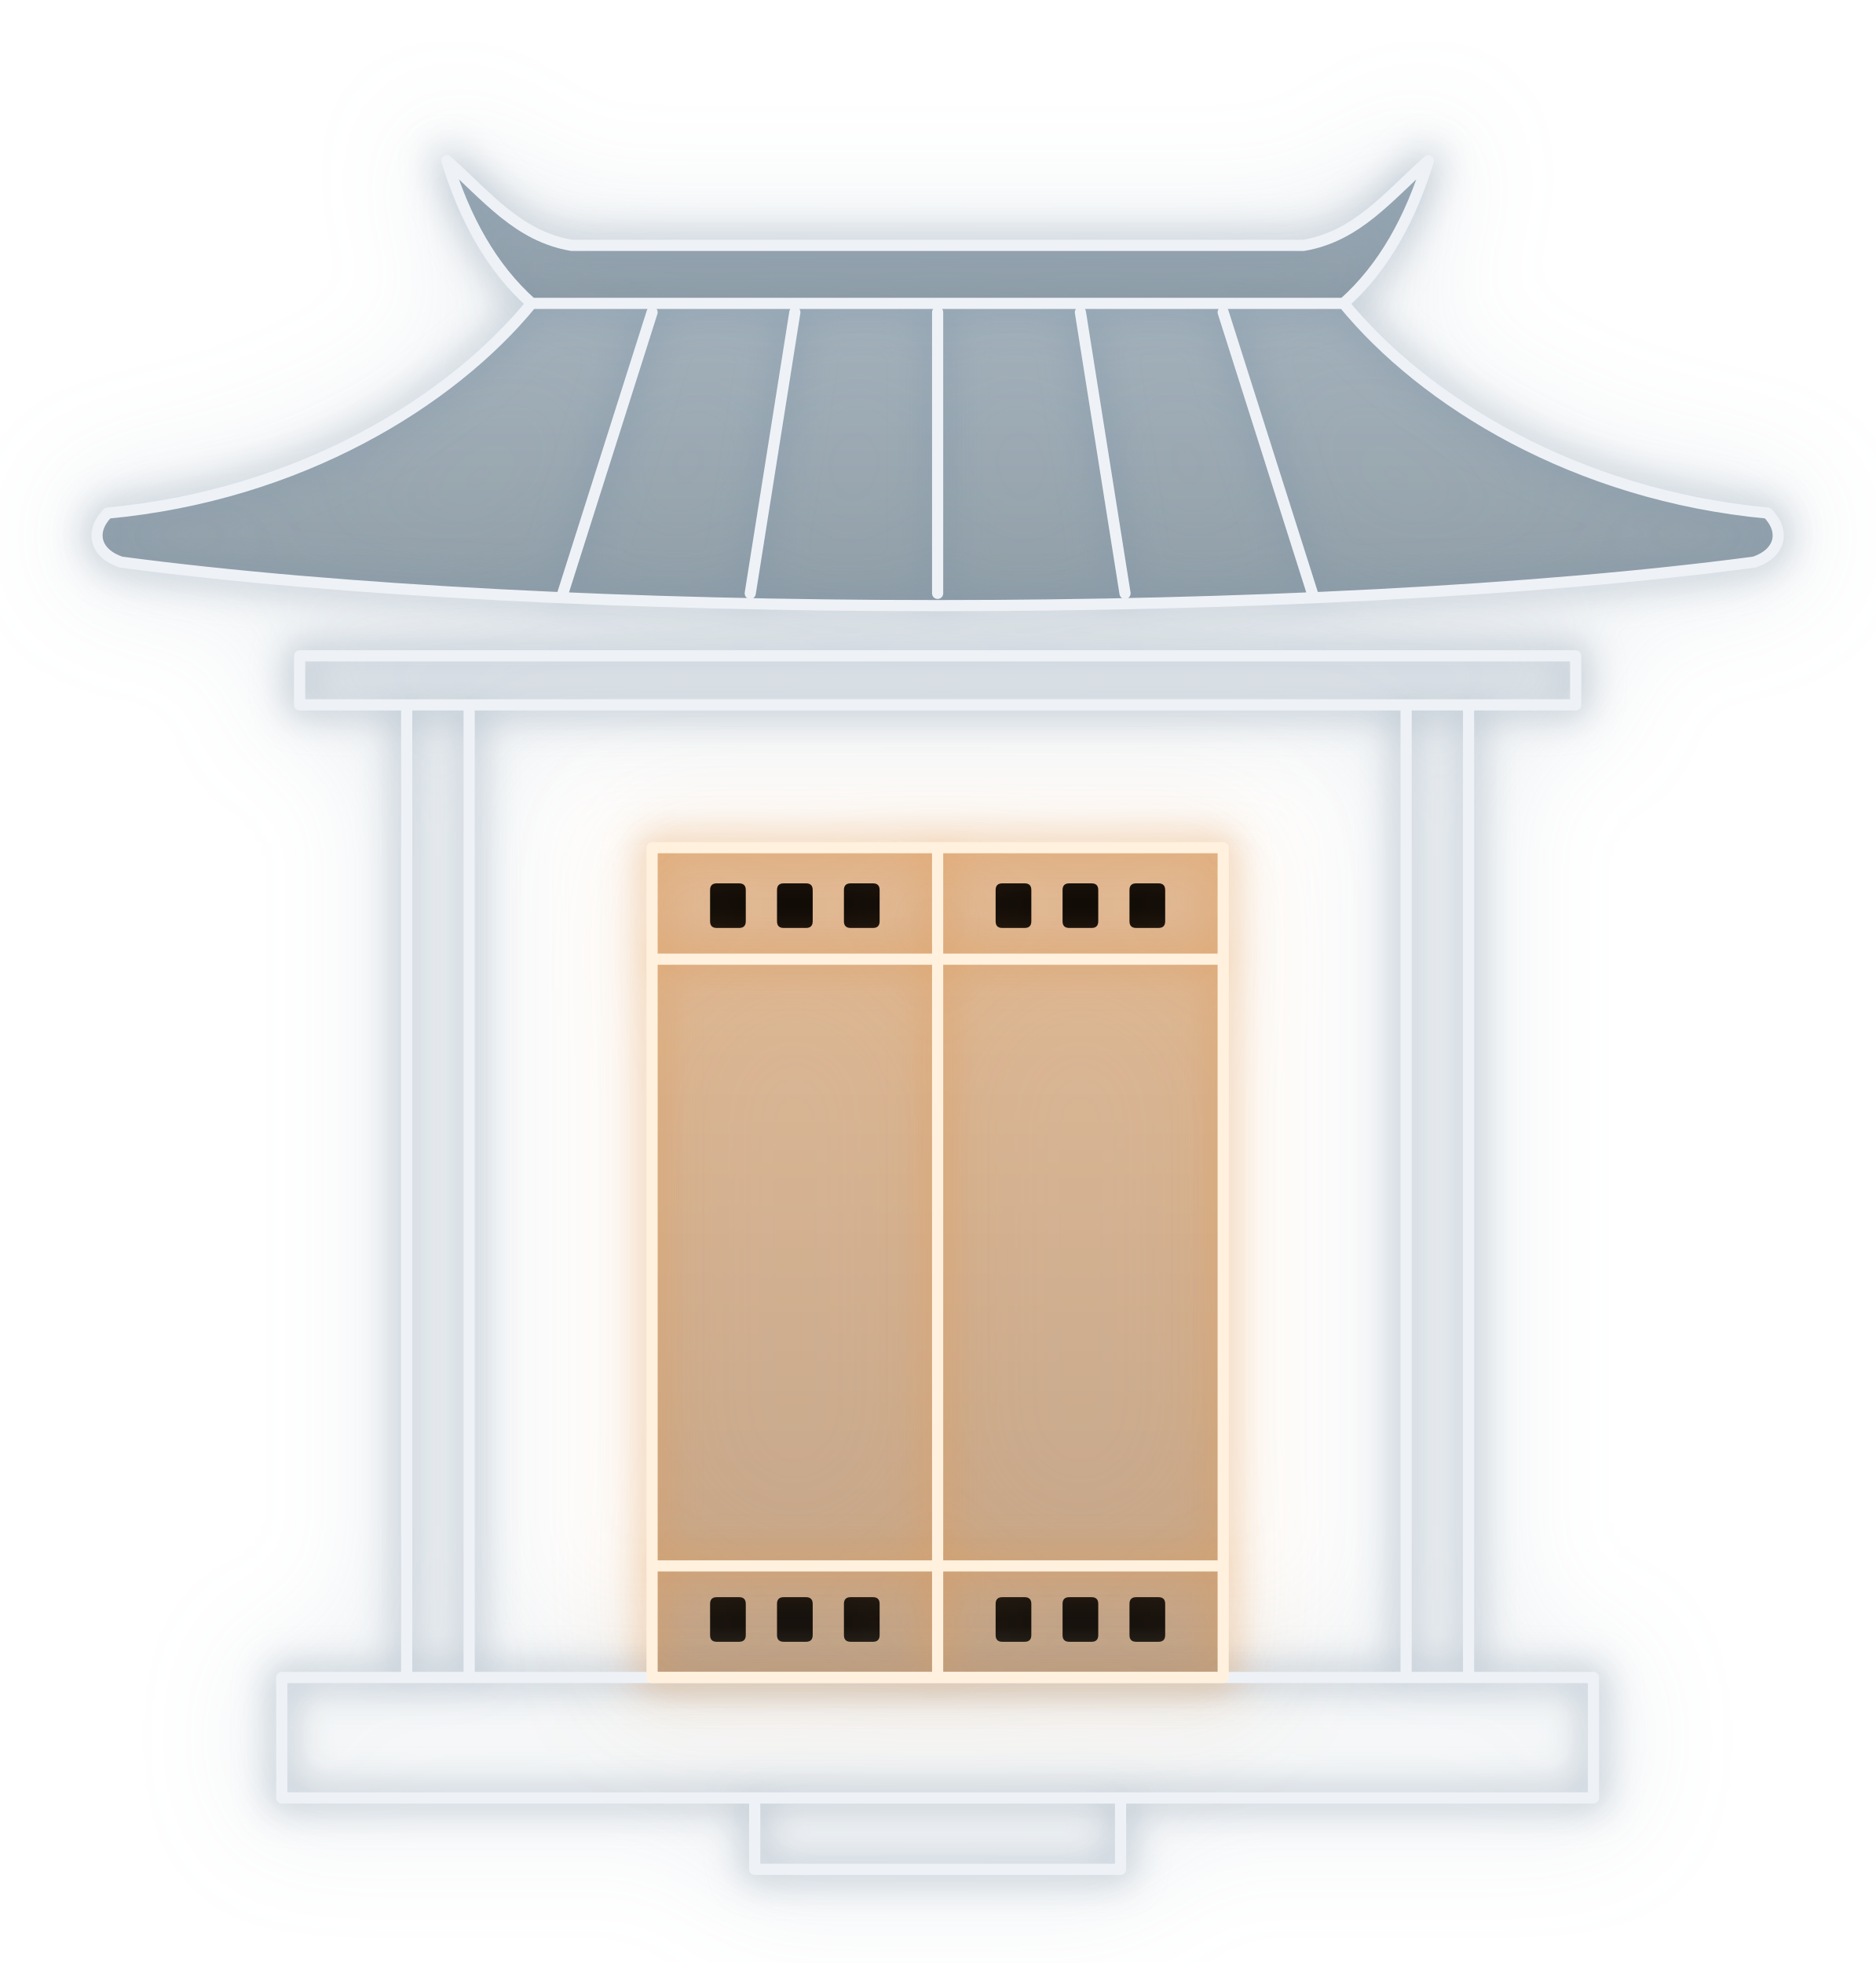
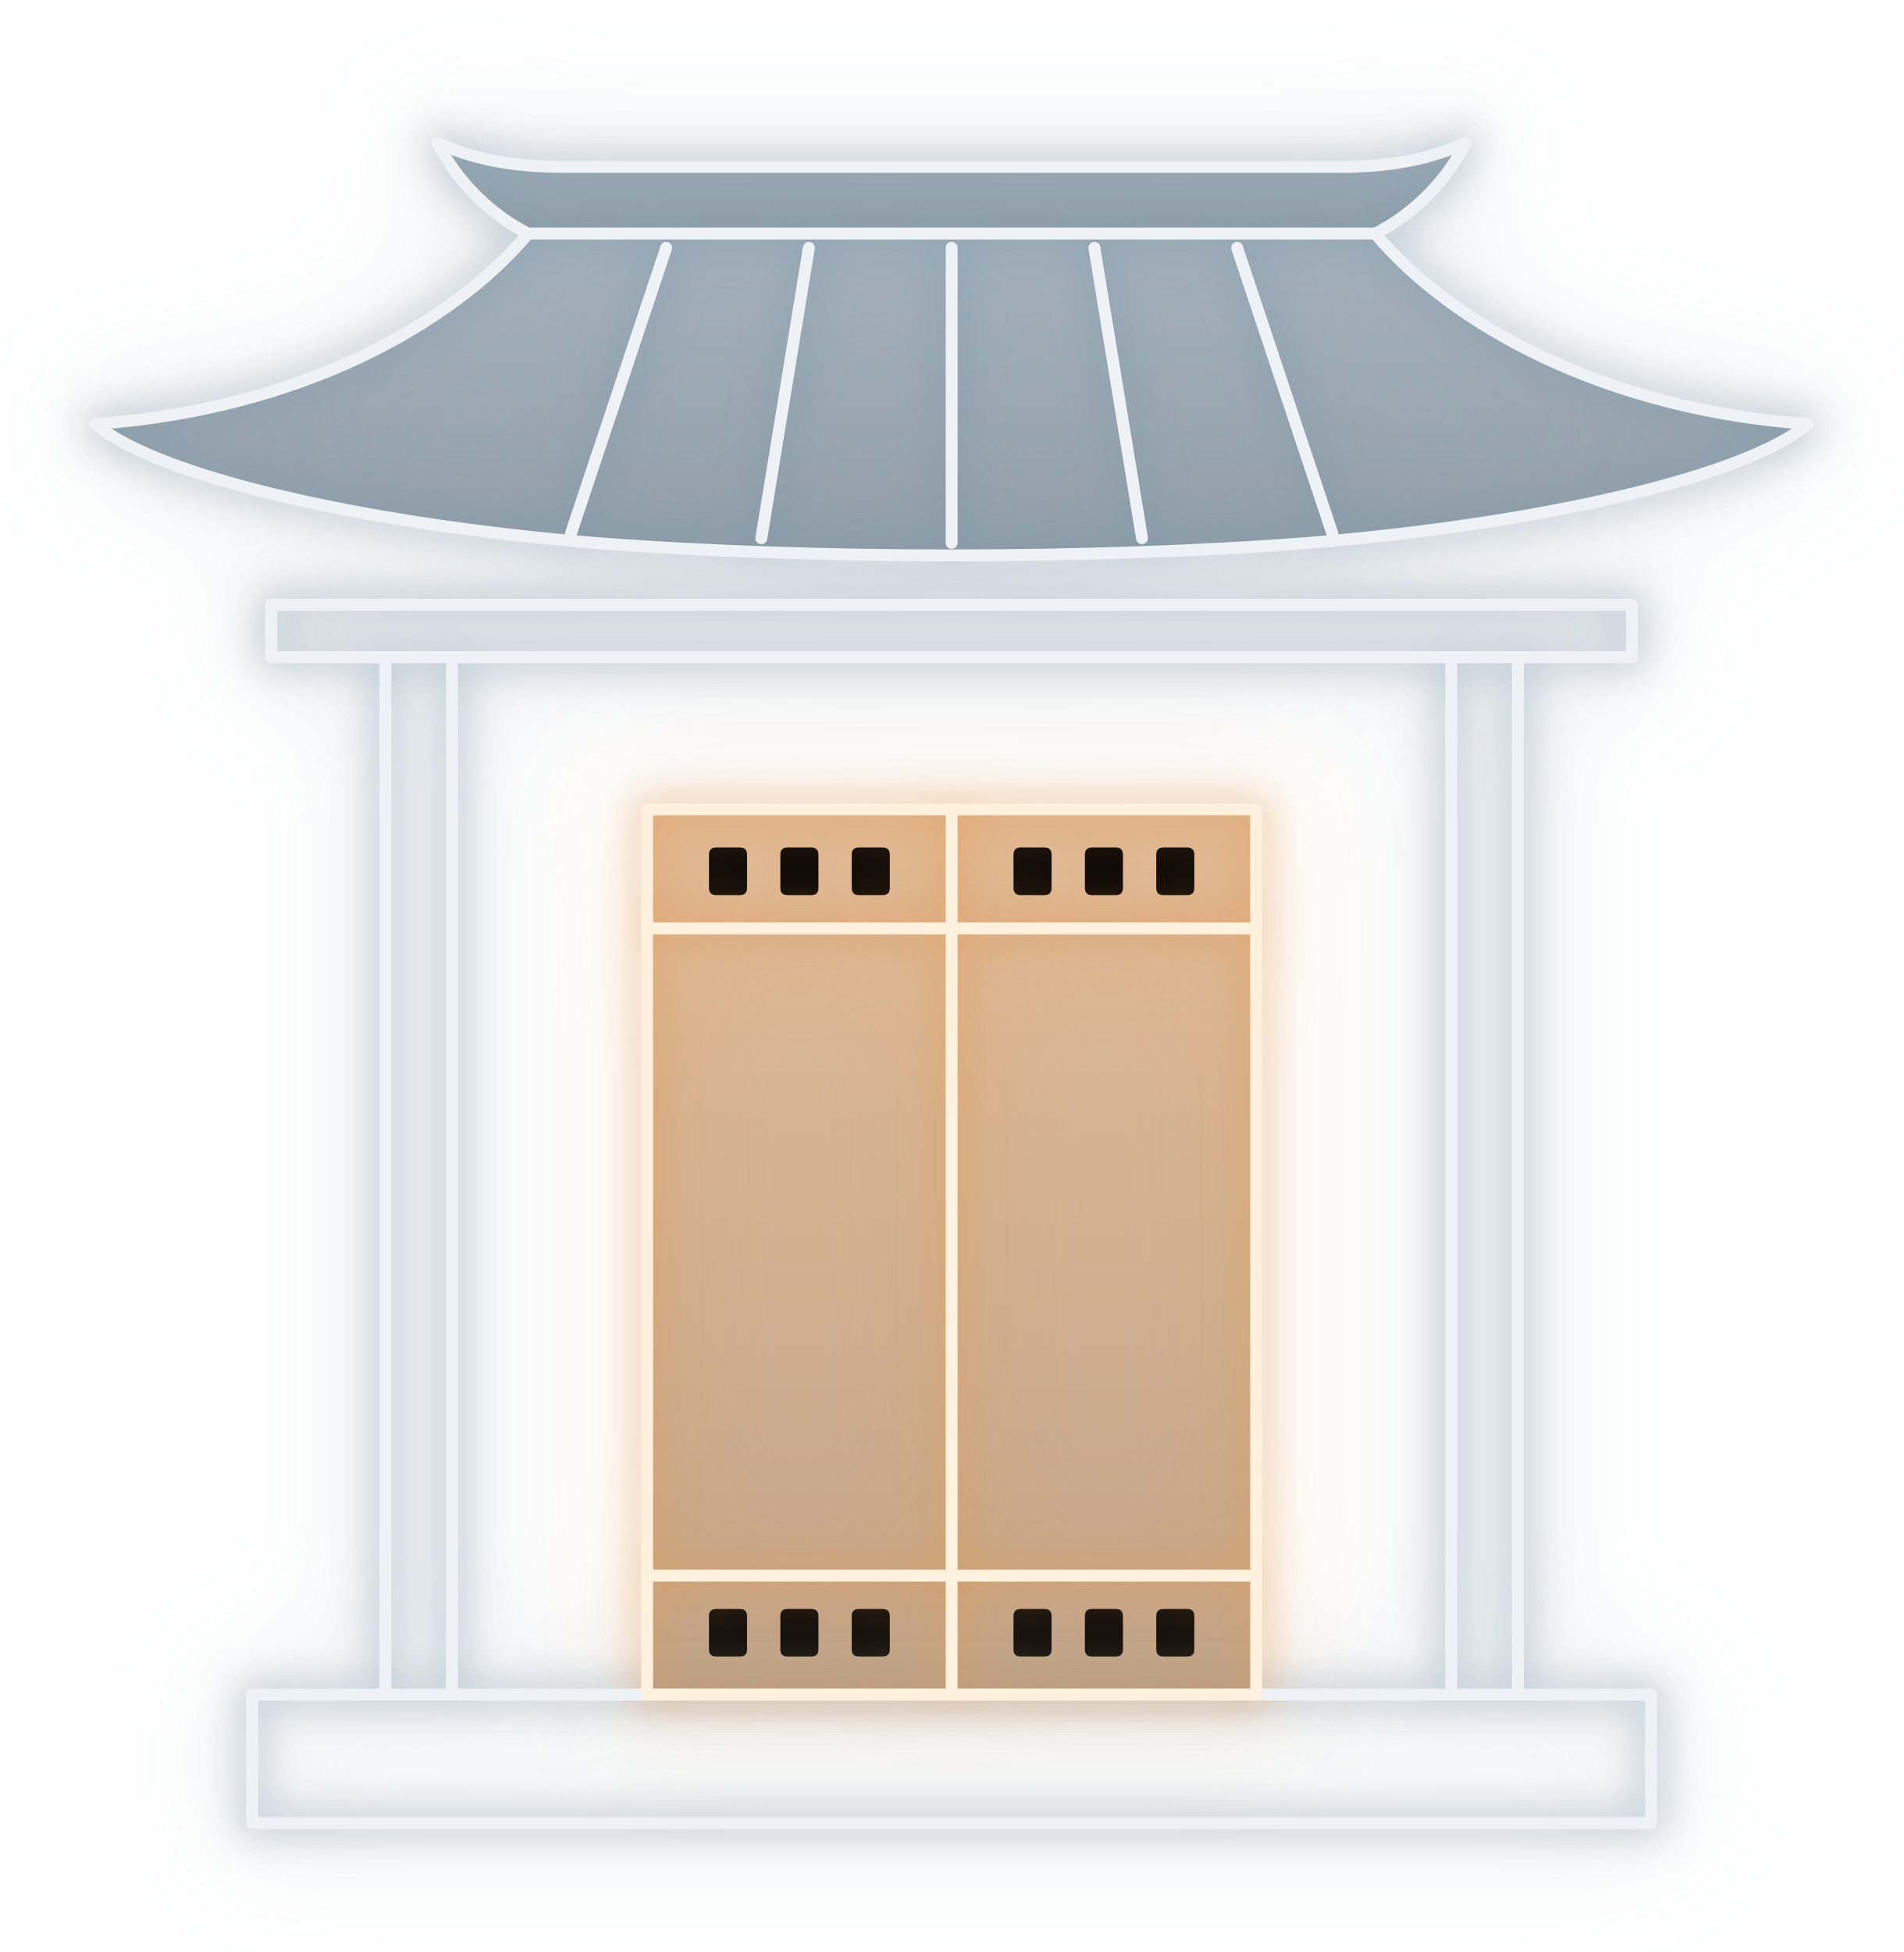
- <svg xmlns="http://www.w3.org/2000/svg" viewBox="80 40 840 880" width="512" height="536">
+ <svg xmlns="http://www.w3.org/2000/svg" viewBox="100 80 800 820" width="512" height="525">
  <defs>
    <filter id="near" filterUnits="userSpaceOnUse" x="0" y="0" width="1000" height="1000">
      <feGaussianBlur stdDeviation="8.0" />
    </filter>
    <filter id="far" filterUnits="userSpaceOnUse" x="0" y="0" width="1000" height="1000">
      <feGaussianBlur stdDeviation="25.0" />
    </filter>
    <linearGradient id="roof" x1="0" y1="0" x2="0" y2="1">
      <stop offset="0" stop-color="#5E7688" />
      <stop offset="1" stop-color="#38505F" />
    </linearGradient>
    <linearGradient id="door" x1="0" y1="0" x2="0" y2="1">
      <stop offset="0" stop-color="#C98443" />
      <stop offset="1" stop-color="#8E5A2A" />
    </linearGradient>
  </defs>
  <g stroke="none" opacity="0.55">
-     <path fill="url(#roof)" d="M318 176 C282 220 214 262 128 270 C120 278 122 288 134 292 C330 318 670 318 866 292 C878 288 880 278 872 270 C786 262 718 220 682 176 Z" />
-     <path fill="url(#roof)" d="M318 176 C300 160 288 138 280 112 C298 128 312 146 336 150 L664 150 C688 146 702 128 720 112 C712 138 700 160 682 176 Z" />
+     <path fill="url(#roof)" d="M322 178 C290 216 226 252 140 258 C166 280 252 300 350 308 C440 315 560 315 650 308 C748 300 834 280 860 258 C774 252 710 216 678 178 Z" />
+     <path fill="url(#roof)" d="M322 178 C306 170 292 156 284 140 C300 147 316 150 338 150 L662 150 C684 150 700 147 716 140 C708 156 694 170 678 178 Z" />
    <path fill="url(#door)" d="M372 420 L628 420 L628 792 L372 792 Z" />
  </g>
  <path fill="#000" d="M401 436 L411 436 Q414 436 414 439 L414 453 Q414 456 411 456 L401 456 Q398 456 398 453 L398 439 Q398 436 401 436 ZM401 756 L411 756 Q414 756 414 759 L414 773 Q414 776 411 776 L401 776 Q398 776 398 773 L398 759 Q398 756 401 756 ZM431 436 L441 436 Q444 436 444 439 L444 453 Q444 456 441 456 L431 456 Q428 456 428 453 L428 439 Q428 436 431 436 ZM431 756 L441 756 Q444 756 444 759 L444 773 Q444 776 441 776 L431 776 Q428 776 428 773 L428 759 Q428 756 431 756 ZM461 436 L471 436 Q474 436 474 439 L474 453 Q474 456 471 456 L461 456 Q458 456 458 453 L458 439 Q458 436 461 436 ZM461 756 L471 756 Q474 756 474 759 L474 773 Q474 776 471 776 L461 776 Q458 776 458 773 L458 759 Q458 756 461 756 ZM529 436 L539 436 Q542 436 542 439 L542 453 Q542 456 539 456 L529 456 Q526 456 526 453 L526 439 Q526 436 529 436 ZM529 756 L539 756 Q542 756 542 759 L542 773 Q542 776 539 776 L529 776 Q526 776 526 773 L526 759 Q526 756 529 756 ZM559 436 L569 436 Q572 436 572 439 L572 453 Q572 456 569 456 L559 456 Q556 456 556 453 L556 439 Q556 436 559 436 ZM559 756 L569 756 Q572 756 572 759 L572 773 Q572 776 569 776 L559 776 Q556 776 556 773 L556 759 Q556 756 559 756 ZM589 436 L599 436 Q602 436 602 439 L602 453 Q602 456 599 456 L589 456 Q586 456 586 453 L586 439 Q586 436 589 436 ZM589 756 L599 756 Q602 756 602 759 L602 773 Q602 776 599 776 L589 776 Q586 776 586 773 L586 759 Q586 756 589 756 Z" />
  <g fill="none" stroke-linejoin="round" stroke-linecap="round">
-     <path d="M318 176 C300 160 288 138 280 112 C298 128 312 146 336 150 L664 150 C688 146 702 128 720 112 C712 138 700 160 682 176 Z M318 176 C282 220 214 262 128 270 C120 278 122 288 134 292 M682 176 C718 220 786 262 872 270 C880 278 878 288 866 292 M134 292 C330 318 670 318 866 292 M372 180 L332 306M436 180 L416 306M500 180 L500 306M564 180 L584 306M628 180 L668 306 M214 334 L786 334 L786 356 L214 356 Z M262 356 L262 792 M290 356 L290 792 M710 356 L710 792 M738 356 L738 792 M206 792 L794 792 L794 846 L206 846 Z M418 846 L418 878 L582 878 L582 846" stroke="#7F95A8" stroke-width="25.0" opacity="0.16" filter="url(#far)" />
-     <path d="M318 176 C300 160 288 138 280 112 C298 128 312 146 336 150 L664 150 C688 146 702 128 720 112 C712 138 700 160 682 176 Z M318 176 C282 220 214 262 128 270 C120 278 122 288 134 292 M682 176 C718 220 786 262 872 270 C880 278 878 288 866 292 M134 292 C330 318 670 318 866 292 M372 180 L332 306M436 180 L416 306M500 180 L500 306M564 180 L584 306M628 180 L668 306 M214 334 L786 334 L786 356 L214 356 Z M262 356 L262 792 M290 356 L290 792 M710 356 L710 792 M738 356 L738 792 M206 792 L794 792 L794 846 L206 846 Z M418 846 L418 878 L582 878 L582 846" stroke="#7F95A8" stroke-width="11.0" opacity="0.45" filter="url(#near)" />
+     <path d="M322 178 C306 170 292 156 284 140 C300 147 316 150 338 150 L662 150 C684 150 700 147 716 140 C708 156 694 170 678 178 Z M322 178 C290 216 226 252 140 258 M678 178 C710 216 774 252 860 258 M140 258 C166 280 252 300 350 308 C440 315 560 315 650 308 C748 300 834 280 860 258 M380 184 L340 304M440 184 L420 306M500 184 L500 308M560 184 L580 306M620 184 L660 304 M214 334 L786 334 L786 356 L214 356 Z M262 356 L262 792 M290 356 L290 792 M710 356 L710 792 M738 356 L738 792 M206 792 L794 792 L794 846 L206 846 Z" stroke="#7F95A8" stroke-width="25.0" opacity="0.16" filter="url(#far)" />
+     <path d="M322 178 C306 170 292 156 284 140 C300 147 316 150 338 150 L662 150 C684 150 700 147 716 140 C708 156 694 170 678 178 Z M322 178 C290 216 226 252 140 258 M678 178 C710 216 774 252 860 258 M140 258 C166 280 252 300 350 308 C440 315 560 315 650 308 C748 300 834 280 860 258 M380 184 L340 304M440 184 L420 306M500 184 L500 308M560 184 L580 306M620 184 L660 304 M214 334 L786 334 L786 356 L214 356 Z M262 356 L262 792 M290 356 L290 792 M710 356 L710 792 M738 356 L738 792 M206 792 L794 792 L794 846 L206 846 Z" stroke="#7F95A8" stroke-width="11.0" opacity="0.45" filter="url(#near)" />
    <path d="M372 420 L628 420 L628 792 L372 792 Z M500 420 L500 792 M372 470 L628 470 M372 742 L628 742" stroke="#E09A55" stroke-width="25.0" opacity="0.16" filter="url(#far)" />
    <path d="M372 420 L628 420 L628 792 L372 792 Z M500 420 L500 792 M372 470 L628 470 M372 742 L628 742" stroke="#E09A55" stroke-width="11.0" opacity="0.45" filter="url(#near)" />
-     <path d="M318 176 C300 160 288 138 280 112 C298 128 312 146 336 150 L664 150 C688 146 702 128 720 112 C712 138 700 160 682 176 Z M318 176 C282 220 214 262 128 270 C120 278 122 288 134 292 M682 176 C718 220 786 262 872 270 C880 278 878 288 866 292 M134 292 C330 318 670 318 866 292 M372 180 L332 306M436 180 L416 306M500 180 L500 306M564 180 L584 306M628 180 L668 306 M214 334 L786 334 L786 356 L214 356 Z M262 356 L262 792 M290 356 L290 792 M710 356 L710 792 M738 356 L738 792 M206 792 L794 792 L794 846 L206 846 Z M418 846 L418 878 L582 878 L582 846" stroke="#EEF2F7" stroke-width="5.0" />
+     <path d="M322 178 C306 170 292 156 284 140 C300 147 316 150 338 150 L662 150 C684 150 700 147 716 140 C708 156 694 170 678 178 Z M322 178 C290 216 226 252 140 258 M678 178 C710 216 774 252 860 258 M140 258 C166 280 252 300 350 308 C440 315 560 315 650 308 C748 300 834 280 860 258 M380 184 L340 304M440 184 L420 306M500 184 L500 308M560 184 L580 306M620 184 L660 304 M214 334 L786 334 L786 356 L214 356 Z M262 356 L262 792 M290 356 L290 792 M710 356 L710 792 M738 356 L738 792 M206 792 L794 792 L794 846 L206 846 Z" stroke="#EEF2F7" stroke-width="5.0" />
    <path d="M372 420 L628 420 L628 792 L372 792 Z M500 420 L500 792 M372 470 L628 470 M372 742 L628 742" stroke="#FFF1DE" stroke-width="5.0" />
  </g>
</svg>
